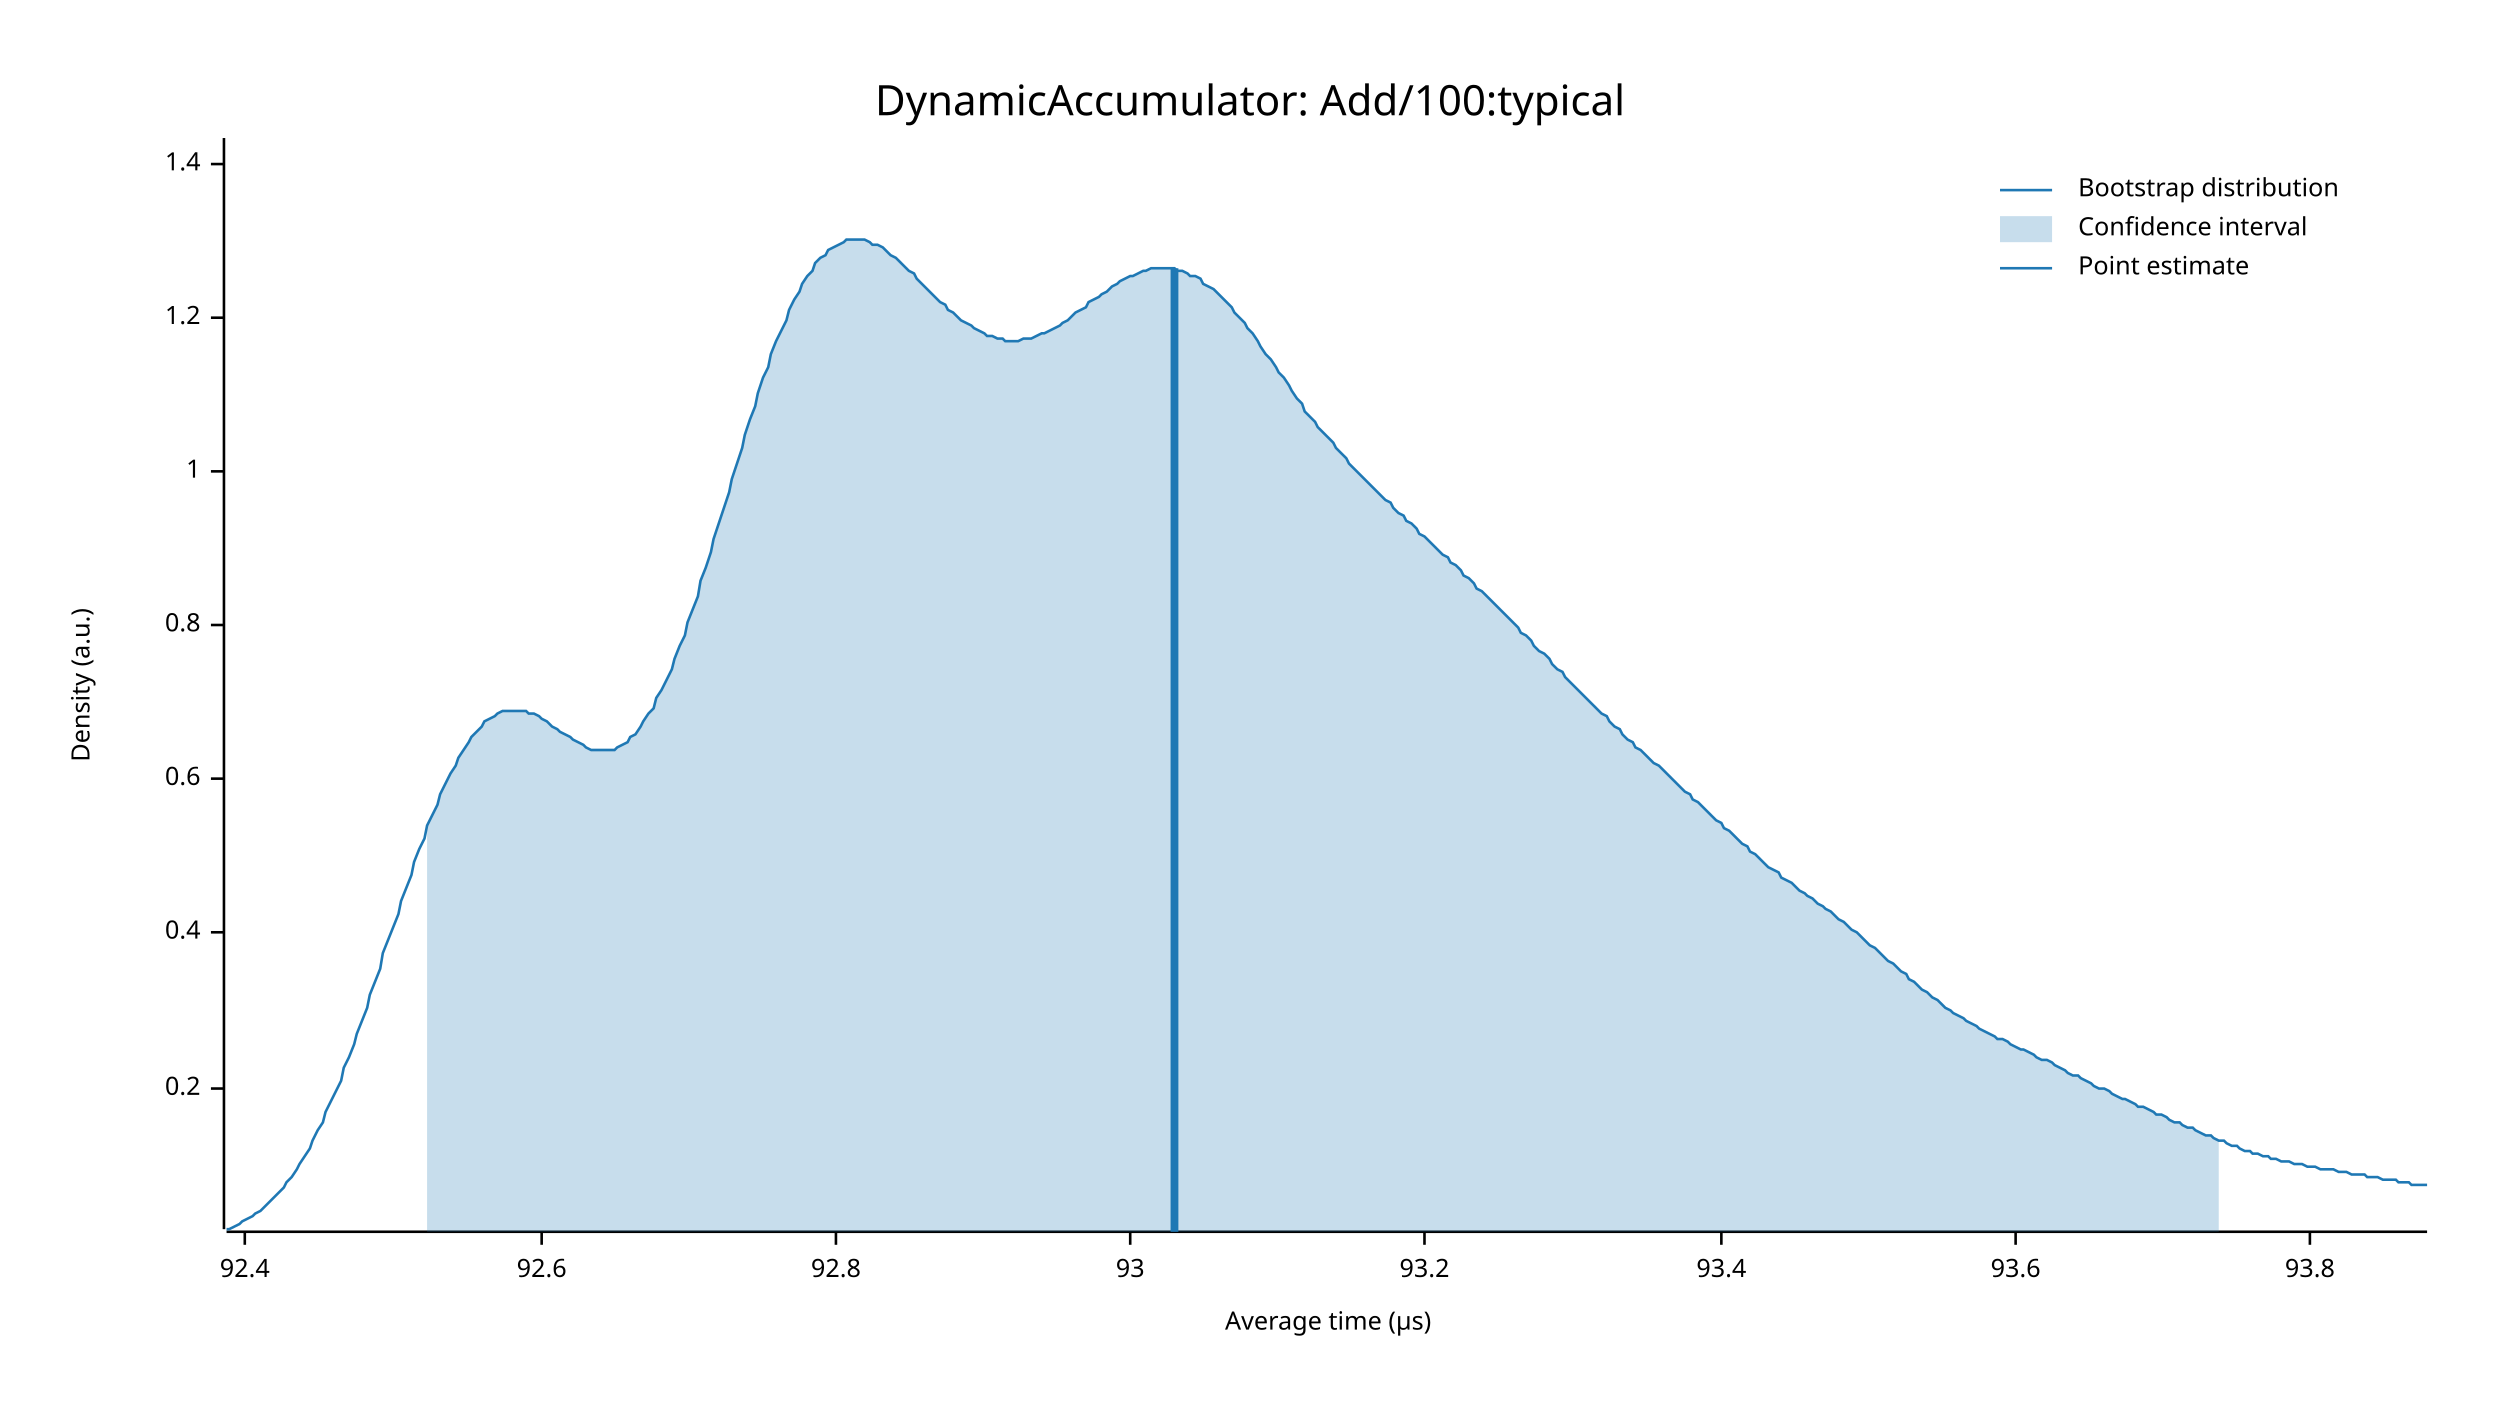
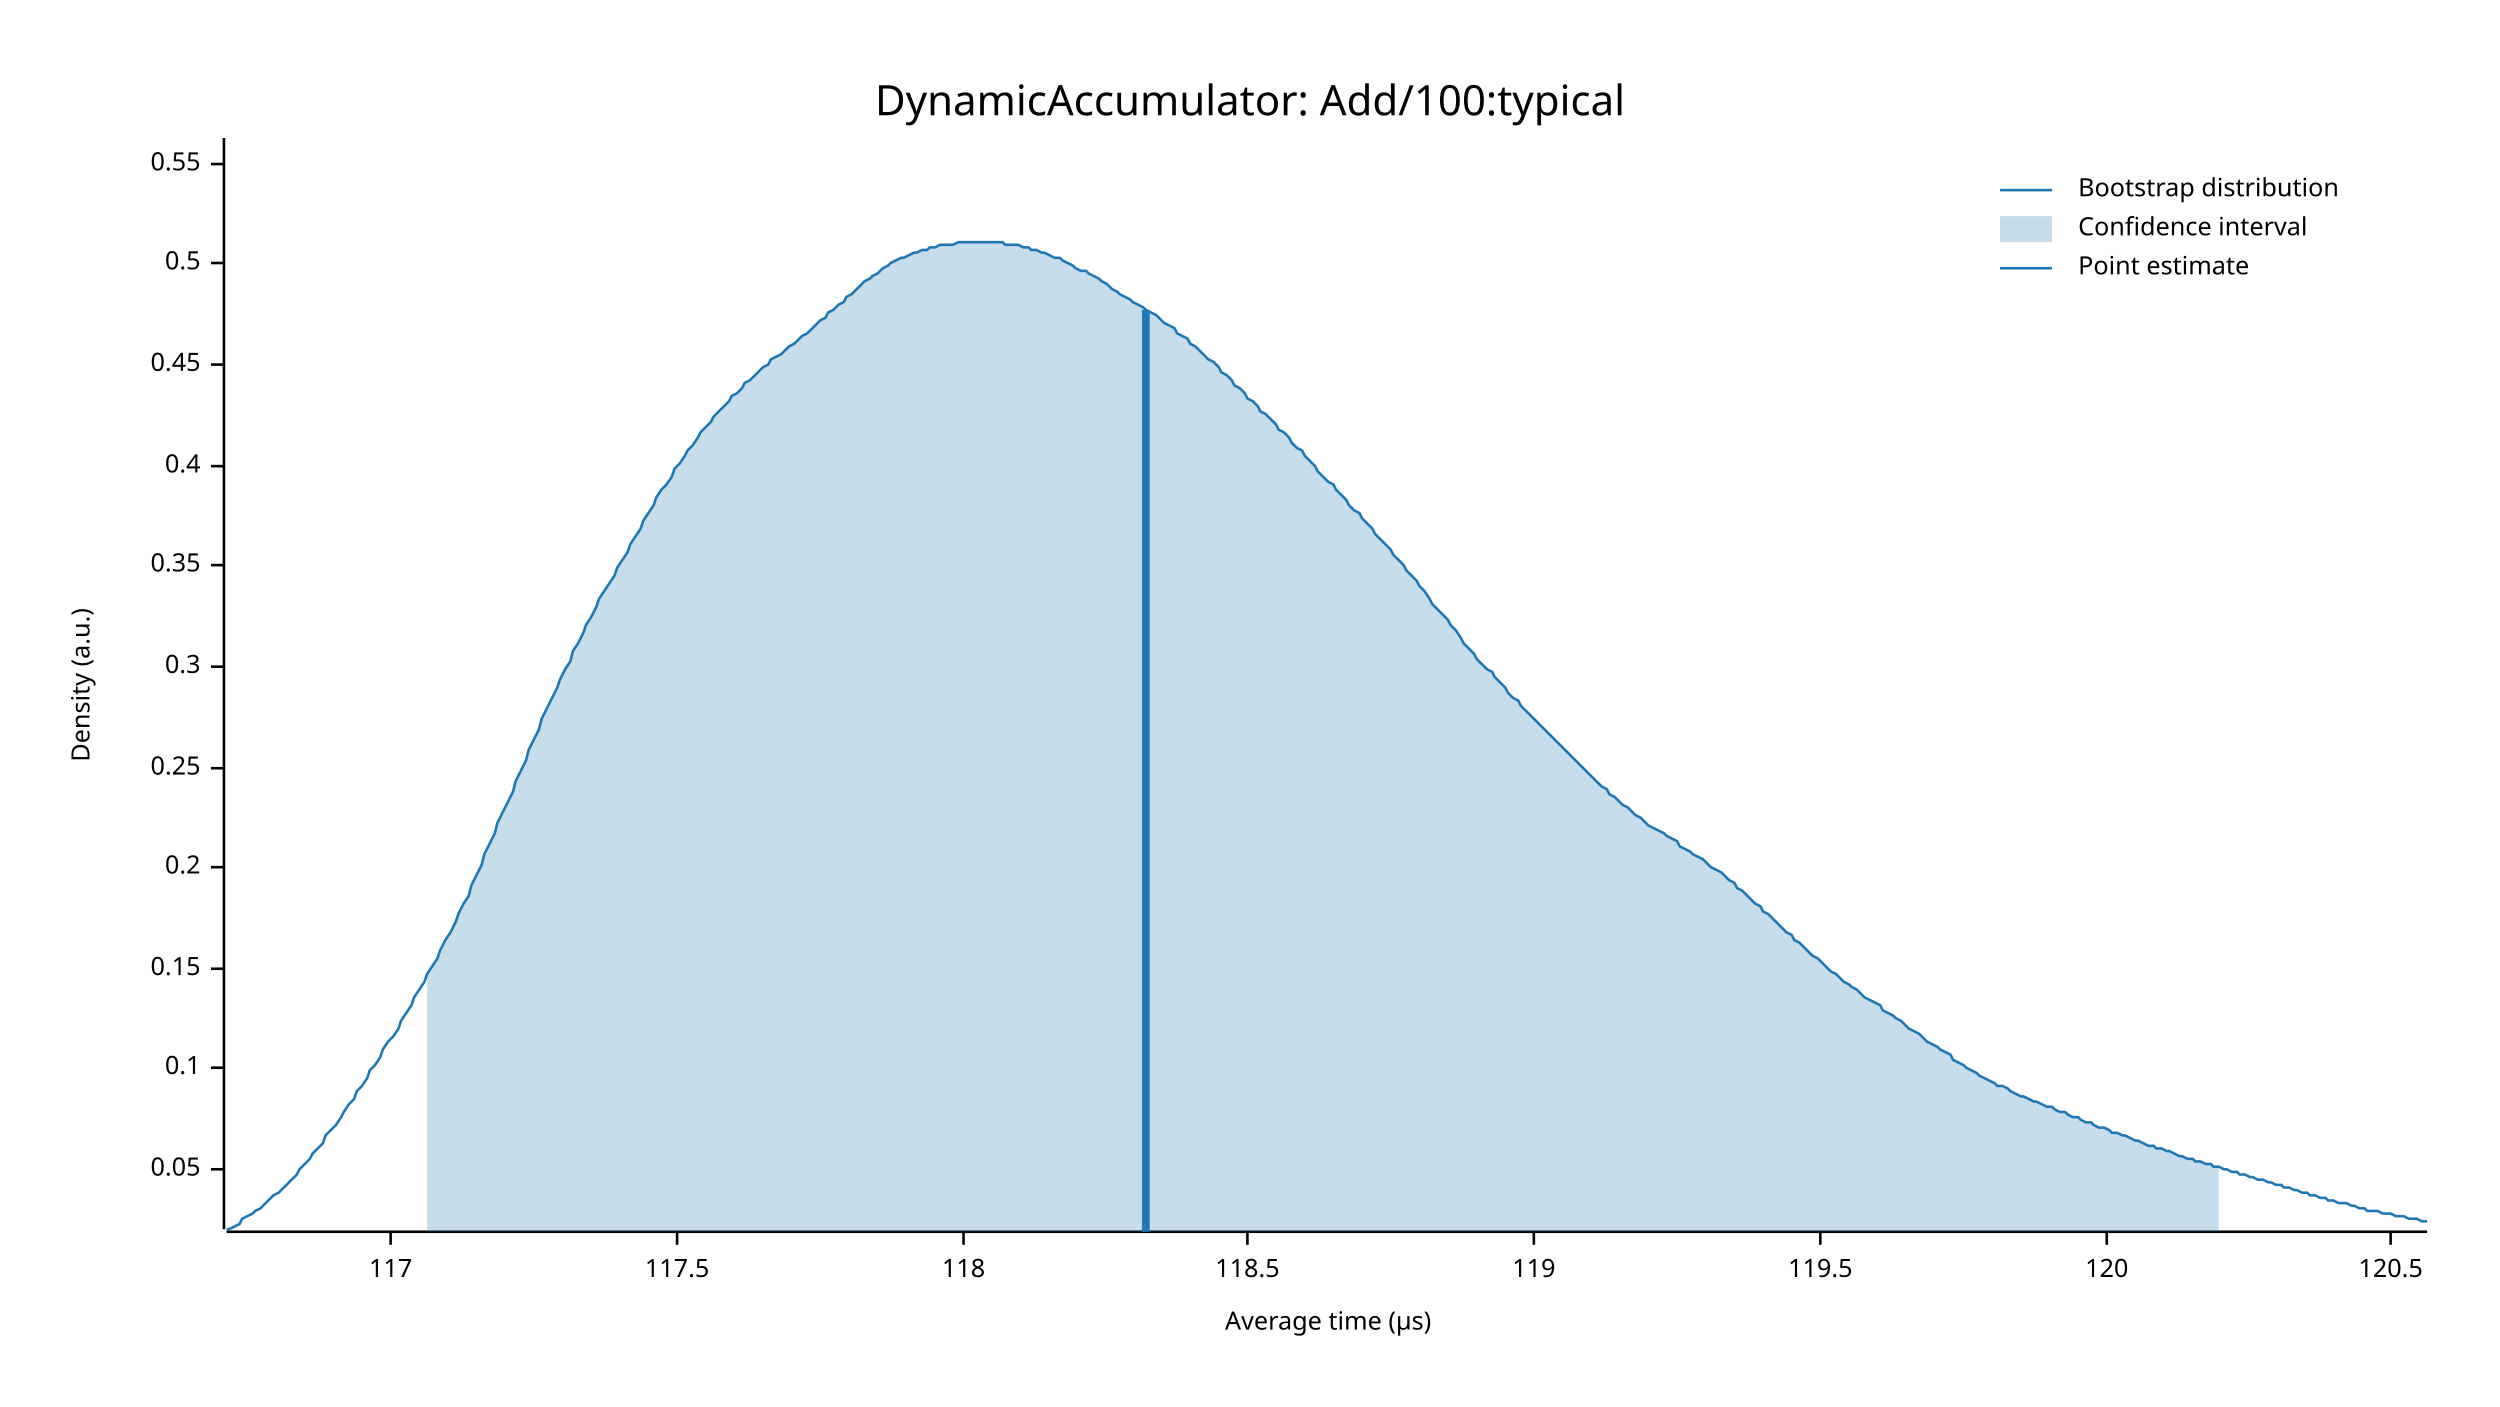
<svg xmlns="http://www.w3.org/2000/svg" width="960" height="540" viewBox="0 0 960 540">
  <text x="480" y="32" dy="0.76em" text-anchor="middle" font-family="sans-serif" font-size="16.129" opacity="1" fill="#000000">
DynamicAccumulator: Add/100:typical
</text>
  <text x="27" y="263" dy="0.76em" text-anchor="middle" font-family="sans-serif" font-size="9.677" opacity="1" fill="#000000" transform="rotate(270, 27, 263)">
Density (a.u.)
</text>
  <text x="510" y="513" dy="-0.5ex" text-anchor="middle" font-family="sans-serif" font-size="9.677" opacity="1" fill="#000000">
Average time (µs)
</text>
  <polyline fill="none" opacity="1" stroke="#000000" stroke-width="1" points="86,53 86,472 " />
-   <text x="77" y="418" dy="0.5ex" text-anchor="end" font-family="sans-serif" font-size="9.677" opacity="1" fill="#000000">
+   <text x="77" y="449" dy="0.5ex" text-anchor="end" font-family="sans-serif" font-size="9.677" opacity="1" fill="#000000">
+ 0.05
+ </text>
+   <polyline fill="none" opacity="1" stroke="#000000" stroke-width="1" points="81,449 86,449 " />
+   <text x="77" y="410" dy="0.5ex" text-anchor="end" font-family="sans-serif" font-size="9.677" opacity="1" fill="#000000">
+ 0.1
+ </text>
+   <polyline fill="none" opacity="1" stroke="#000000" stroke-width="1" points="81,410 86,410 " />
+   <text x="77" y="372" dy="0.5ex" text-anchor="end" font-family="sans-serif" font-size="9.677" opacity="1" fill="#000000">
+ 0.15
+ </text>
+   <polyline fill="none" opacity="1" stroke="#000000" stroke-width="1" points="81,372 86,372 " />
+   <text x="77" y="333" dy="0.5ex" text-anchor="end" font-family="sans-serif" font-size="9.677" opacity="1" fill="#000000">
0.2
</text>
-   <polyline fill="none" opacity="1" stroke="#000000" stroke-width="1" points="81,418 86,418 " />
-   <text x="77" y="358" dy="0.5ex" text-anchor="end" font-family="sans-serif" font-size="9.677" opacity="1" fill="#000000">
+   <polyline fill="none" opacity="1" stroke="#000000" stroke-width="1" points="81,333 86,333 " />
+   <text x="77" y="295" dy="0.5ex" text-anchor="end" font-family="sans-serif" font-size="9.677" opacity="1" fill="#000000">
+ 0.25
+ </text>
+   <polyline fill="none" opacity="1" stroke="#000000" stroke-width="1" points="81,295 86,295 " />
+   <text x="77" y="256" dy="0.5ex" text-anchor="end" font-family="sans-serif" font-size="9.677" opacity="1" fill="#000000">
+ 0.3
+ </text>
+   <polyline fill="none" opacity="1" stroke="#000000" stroke-width="1" points="81,256 86,256 " />
+   <text x="77" y="217" dy="0.5ex" text-anchor="end" font-family="sans-serif" font-size="9.677" opacity="1" fill="#000000">
+ 0.35
+ </text>
+   <polyline fill="none" opacity="1" stroke="#000000" stroke-width="1" points="81,217 86,217 " />
+   <text x="77" y="179" dy="0.5ex" text-anchor="end" font-family="sans-serif" font-size="9.677" opacity="1" fill="#000000">
0.4
</text>
-   <polyline fill="none" opacity="1" stroke="#000000" stroke-width="1" points="81,358 86,358 " />
-   <text x="77" y="299" dy="0.5ex" text-anchor="end" font-family="sans-serif" font-size="9.677" opacity="1" fill="#000000">
- 0.6
+   <polyline fill="none" opacity="1" stroke="#000000" stroke-width="1" points="81,179 86,179 " />
+   <text x="77" y="140" dy="0.5ex" text-anchor="end" font-family="sans-serif" font-size="9.677" opacity="1" fill="#000000">
+ 0.45
</text>
-   <polyline fill="none" opacity="1" stroke="#000000" stroke-width="1" points="81,299 86,299 " />
-   <text x="77" y="240" dy="0.5ex" text-anchor="end" font-family="sans-serif" font-size="9.677" opacity="1" fill="#000000">
- 0.8
+   <polyline fill="none" opacity="1" stroke="#000000" stroke-width="1" points="81,140 86,140 " />
+   <text x="77" y="101" dy="0.5ex" text-anchor="end" font-family="sans-serif" font-size="9.677" opacity="1" fill="#000000">
+ 0.5
</text>
-   <polyline fill="none" opacity="1" stroke="#000000" stroke-width="1" points="81,240 86,240 " />
-   <text x="77" y="181" dy="0.5ex" text-anchor="end" font-family="sans-serif" font-size="9.677" opacity="1" fill="#000000">
- 1
- </text>
-   <polyline fill="none" opacity="1" stroke="#000000" stroke-width="1" points="81,181 86,181 " />
-   <text x="77" y="122" dy="0.5ex" text-anchor="end" font-family="sans-serif" font-size="9.677" opacity="1" fill="#000000">
- 1.2
- </text>
-   <polyline fill="none" opacity="1" stroke="#000000" stroke-width="1" points="81,122 86,122 " />
+   <polyline fill="none" opacity="1" stroke="#000000" stroke-width="1" points="81,101 86,101 " />
  <text x="77" y="63" dy="0.5ex" text-anchor="end" font-family="sans-serif" font-size="9.677" opacity="1" fill="#000000">
- 1.4
+ 0.55
</text>
  <polyline fill="none" opacity="1" stroke="#000000" stroke-width="1" points="81,63 86,63 " />
  <polyline fill="none" opacity="1" stroke="#000000" stroke-width="1" points="87,473 932,473 " />
-   <text x="94" y="483" dy="0.76em" text-anchor="middle" font-family="sans-serif" font-size="9.677" opacity="1" fill="#000000">
- 92.4
+   <text x="150" y="483" dy="0.76em" text-anchor="middle" font-family="sans-serif" font-size="9.677" opacity="1" fill="#000000">
+ 117
</text>
-   <polyline fill="none" opacity="1" stroke="#000000" stroke-width="1" points="94,473 94,478 " />
-   <text x="208" y="483" dy="0.76em" text-anchor="middle" font-family="sans-serif" font-size="9.677" opacity="1" fill="#000000">
- 92.6
+   <polyline fill="none" opacity="1" stroke="#000000" stroke-width="1" points="150,473 150,478 " />
+   <text x="260" y="483" dy="0.76em" text-anchor="middle" font-family="sans-serif" font-size="9.677" opacity="1" fill="#000000">
+ 117.5
</text>
-   <polyline fill="none" opacity="1" stroke="#000000" stroke-width="1" points="208,473 208,478 " />
-   <text x="321" y="483" dy="0.76em" text-anchor="middle" font-family="sans-serif" font-size="9.677" opacity="1" fill="#000000">
- 92.8
+   <polyline fill="none" opacity="1" stroke="#000000" stroke-width="1" points="260,473 260,478 " />
+   <text x="370" y="483" dy="0.76em" text-anchor="middle" font-family="sans-serif" font-size="9.677" opacity="1" fill="#000000">
+ 118
</text>
-   <polyline fill="none" opacity="1" stroke="#000000" stroke-width="1" points="321,473 321,478 " />
-   <text x="434" y="483" dy="0.76em" text-anchor="middle" font-family="sans-serif" font-size="9.677" opacity="1" fill="#000000">
- 93
+   <polyline fill="none" opacity="1" stroke="#000000" stroke-width="1" points="370,473 370,478 " />
+   <text x="479" y="483" dy="0.76em" text-anchor="middle" font-family="sans-serif" font-size="9.677" opacity="1" fill="#000000">
+ 118.5
</text>
-   <polyline fill="none" opacity="1" stroke="#000000" stroke-width="1" points="434,473 434,478 " />
-   <text x="547" y="483" dy="0.76em" text-anchor="middle" font-family="sans-serif" font-size="9.677" opacity="1" fill="#000000">
- 93.2
+   <polyline fill="none" opacity="1" stroke="#000000" stroke-width="1" points="479,473 479,478 " />
+   <text x="589" y="483" dy="0.76em" text-anchor="middle" font-family="sans-serif" font-size="9.677" opacity="1" fill="#000000">
+ 119
</text>
-   <polyline fill="none" opacity="1" stroke="#000000" stroke-width="1" points="547,473 547,478 " />
-   <text x="661" y="483" dy="0.76em" text-anchor="middle" font-family="sans-serif" font-size="9.677" opacity="1" fill="#000000">
- 93.4
+   <polyline fill="none" opacity="1" stroke="#000000" stroke-width="1" points="589,473 589,478 " />
+   <text x="699" y="483" dy="0.76em" text-anchor="middle" font-family="sans-serif" font-size="9.677" opacity="1" fill="#000000">
+ 119.5
</text>
-   <polyline fill="none" opacity="1" stroke="#000000" stroke-width="1" points="661,473 661,478 " />
-   <text x="774" y="483" dy="0.76em" text-anchor="middle" font-family="sans-serif" font-size="9.677" opacity="1" fill="#000000">
- 93.6
+   <polyline fill="none" opacity="1" stroke="#000000" stroke-width="1" points="699,473 699,478 " />
+   <text x="809" y="483" dy="0.76em" text-anchor="middle" font-family="sans-serif" font-size="9.677" opacity="1" fill="#000000">
+ 120
</text>
-   <polyline fill="none" opacity="1" stroke="#000000" stroke-width="1" points="774,473 774,478 " />
-   <text x="887" y="483" dy="0.76em" text-anchor="middle" font-family="sans-serif" font-size="9.677" opacity="1" fill="#000000">
- 93.8
+   <polyline fill="none" opacity="1" stroke="#000000" stroke-width="1" points="809,473 809,478 " />
+   <text x="918" y="483" dy="0.76em" text-anchor="middle" font-family="sans-serif" font-size="9.677" opacity="1" fill="#000000">
+ 120.5
</text>
-   <polyline fill="none" opacity="1" stroke="#000000" stroke-width="1" points="887,473 887,478 " />
-   <polyline fill="none" opacity="1" stroke="#1F78B4" stroke-width="1" points="87,472 88,472 90,471 92,470 93,469 95,468 97,467 98,466 100,465 102,463 103,462 105,460 107,458 109,456 110,454 112,452 114,449 115,447 117,444 119,441 120,438 122,434 124,431 125,427 127,423 129,419 131,415 132,410 134,406 136,401 137,397 139,392 141,387 142,382 144,377 146,372 147,366 149,361 151,356 153,351 154,346 156,341 158,336 159,331 161,326 163,322 164,317 166,313 168,309 169,305 171,301 173,297 175,294 176,291 178,288 180,285 181,283 183,281 185,279 186,277 188,276 190,275 191,274 193,273 195,273 197,273 198,273 200,273 202,273 203,274 205,274 207,275 208,276 210,277 212,279 214,280 215,281 217,282 219,283 220,284 222,285 224,286 225,287 227,288 229,288 230,288 232,288 234,288 236,288 237,287 239,286 241,285 242,283 244,282 246,279 247,277 249,274 251,272 252,268 254,265 256,261 258,257 259,253 261,248 263,244 264,239 266,234 268,229 269,223 271,218 273,212 274,207 276,201 278,195 280,189 281,184 283,178 285,172 286,167 288,161 290,156 291,151 293,145 295,141 296,136 298,131 300,127 302,123 303,119 305,115 307,112 308,109 310,106 312,104 313,101 315,99 317,98 318,96 320,95 322,94 324,93 325,92 327,92 329,92 330,92 332,92 334,93 335,94 337,94 339,95 341,97 342,98 344,99 346,101 347,102 349,104 351,105 352,107 354,109 356,111 357,112 359,114 361,116 363,117 364,119 366,120 368,122 369,123 371,124 373,125 374,126 376,127 378,128 379,129 381,129 383,130 385,130 386,131 388,131 390,131 391,131 393,130 395,130 396,130 398,129 400,128 401,128 403,127 405,126 407,125 408,124 410,123 412,121 413,120 415,119 417,118 418,116 420,115 422,114 423,113 425,112 427,110 429,109 430,108 432,107 434,106 435,106 437,105 439,104 440,104 442,103 444,103 445,103 447,103 449,103 451,103 452,104 454,104 456,105 457,106 459,106 461,107 462,109 464,110 466,111 468,113 469,114 471,116 473,118 474,120 476,122 478,124 479,126 481,128 483,131 484,133 486,136 488,138 490,141 491,143 493,145 495,148 496,150 498,153 500,155 501,158 503,160 505,162 506,164 508,166 510,168 512,170 513,172 515,174 517,176 518,178 520,180 522,182 523,183 525,185 527,187 528,188 530,190 532,192 534,193 535,195 537,197 539,198 540,200 542,201 544,203 545,205 547,206 549,208 550,209 552,211 554,213 556,214 557,216 559,217 561,219 562,221 564,222 566,224 567,226 569,227 571,229 573,231 574,232 576,234 578,236 579,237 581,239 583,241 584,243 586,244 588,246 589,248 591,250 593,251 595,253 596,255 598,257 600,258 601,260 603,262 605,264 606,265 608,267 610,269 611,270 613,272 615,274 617,275 618,277 620,279 622,280 623,282 625,284 627,285 628,287 630,288 632,290 633,291 635,293 637,294 639,296 640,297 642,299 644,301 645,302 647,304 649,305 650,307 652,308 654,310 655,311 657,313 659,315 661,316 662,318 664,319 666,321 667,322 669,324 671,325 672,327 674,328 676,330 677,331 679,333 681,334 683,335 684,337 686,338 688,339 689,340 691,342 693,343 694,344 696,345 698,347 700,348 701,349 703,350 705,352 706,353 708,354 710,356 711,357 713,358 715,360 716,361 718,363 720,364 722,366 723,367 725,369 727,370 728,371 730,373 732,374 733,376 735,377 737,379 738,380 740,381 742,383 744,384 745,385 747,387 749,388 750,389 752,390 754,391 755,392 757,393 759,394 760,395 762,396 764,397 766,398 767,399 769,399 771,400 772,401 774,402 776,403 777,403 779,404 781,405 782,406 784,407 786,407 788,408 789,409 791,410 793,411 794,412 796,413 798,413 799,414 801,415 803,416 804,417 806,418 808,418 810,419 811,420 813,421 815,422 816,422 818,423 820,424 821,425 823,425 825,426 827,427 828,428 830,428 832,429 833,430 835,431 837,431 838,432 840,433 842,433 843,434 845,435 847,436 849,436 850,437 852,438 854,438 855,439 857,440 859,440 860,441 862,442 864,442 865,443 867,443 869,444 871,444 872,445 874,445 876,446 877,446 879,446 881,447 882,447 884,447 886,448 887,448 889,448 891,449 893,449 894,449 896,449 898,450 899,450 901,450 903,451 904,451 906,451 908,451 909,452 911,452 913,452 915,453 916,453 918,453 920,453 921,454 923,454 925,454 926,455 928,455 930,455 932,455 " />
-   <polygon opacity="0.25" fill="#1F78B4" points="164,317 166,313 168,309 169,305 171,301 173,297 175,294 176,291 178,288 180,285 181,283 183,281 185,279 186,277 188,276 190,275 191,274 193,273 195,273 197,273 198,273 200,273 202,273 203,274 205,274 207,275 208,276 210,277 212,279 214,280 215,281 217,282 219,283 220,284 222,285 224,286 225,287 227,288 229,288 230,288 232,288 234,288 236,288 237,287 239,286 241,285 242,283 244,282 246,279 247,277 249,274 251,272 252,268 254,265 256,261 258,257 259,253 261,248 263,244 264,239 266,234 268,229 269,223 271,218 273,212 274,207 276,201 278,195 280,189 281,184 283,178 285,172 286,167 288,161 290,156 291,151 293,145 295,141 296,136 298,131 300,127 302,123 303,119 305,115 307,112 308,109 310,106 312,104 313,101 315,99 317,98 318,96 320,95 322,94 324,93 325,92 327,92 329,92 330,92 332,92 334,93 335,94 337,94 339,95 341,97 342,98 344,99 346,101 347,102 349,104 351,105 352,107 354,109 356,111 357,112 359,114 361,116 363,117 364,119 366,120 368,122 369,123 371,124 373,125 374,126 376,127 378,128 379,129 381,129 383,130 385,130 386,131 388,131 390,131 391,131 393,130 395,130 396,130 398,129 400,128 401,128 403,127 405,126 407,125 408,124 410,123 412,121 413,120 415,119 417,118 418,116 420,115 422,114 423,113 425,112 427,110 429,109 430,108 432,107 434,106 435,106 437,105 439,104 440,104 442,103 444,103 445,103 447,103 449,103 451,103 452,104 454,104 456,105 457,106 459,106 461,107 462,109 464,110 466,111 468,113 469,114 471,116 473,118 474,120 476,122 478,124 479,126 481,128 483,131 484,133 486,136 488,138 490,141 491,143 493,145 495,148 496,150 498,153 500,155 501,158 503,160 505,162 506,164 508,166 510,168 512,170 513,172 515,174 517,176 518,178 520,180 522,182 523,183 525,185 527,187 528,188 530,190 532,192 534,193 535,195 537,197 539,198 540,200 542,201 544,203 545,205 547,206 549,208 550,209 552,211 554,213 556,214 557,216 559,217 561,219 562,221 564,222 566,224 567,226 569,227 571,229 573,231 574,232 576,234 578,236 579,237 581,239 583,241 584,243 586,244 588,246 589,248 591,250 593,251 595,253 596,255 598,257 600,258 601,260 603,262 605,264 606,265 608,267 610,269 611,270 613,272 615,274 617,275 618,277 620,279 622,280 623,282 625,284 627,285 628,287 630,288 632,290 633,291 635,293 637,294 639,296 640,297 642,299 644,301 645,302 647,304 649,305 650,307 652,308 654,310 655,311 657,313 659,315 661,316 662,318 664,319 666,321 667,322 669,324 671,325 672,327 674,328 676,330 677,331 679,333 681,334 683,335 684,337 686,338 688,339 689,340 691,342 693,343 694,344 696,345 698,347 700,348 701,349 703,350 705,352 706,353 708,354 710,356 711,357 713,358 715,360 716,361 718,363 720,364 722,366 723,367 725,369 727,370 728,371 730,373 732,374 733,376 735,377 737,379 738,380 740,381 742,383 744,384 745,385 747,387 749,388 750,389 752,390 754,391 755,392 757,393 759,394 760,395 762,396 764,397 766,398 767,399 769,399 771,400 772,401 774,402 776,403 777,403 779,404 781,405 782,406 784,407 786,407 788,408 789,409 791,410 793,411 794,412 796,413 798,413 799,414 801,415 803,416 804,417 806,418 808,418 810,419 811,420 813,421 815,422 816,422 818,423 820,424 821,425 823,425 825,426 827,427 828,428 830,428 832,429 833,430 835,431 837,431 838,432 840,433 842,433 843,434 845,435 847,436 849,436 850,437 852,438 852,473 164,473 " />
-   <polyline fill="none" opacity="1" stroke="#1F78B4" stroke-width="3" points="451,473 451,103 " />
+   <polyline fill="none" opacity="1" stroke="#000000" stroke-width="1" points="918,473 918,478 " />
+   <polyline fill="none" opacity="1" stroke="#1F78B4" stroke-width="1" points="87,472 88,472 90,471 92,470 93,468 95,467 97,466 98,465 100,464 102,462 103,461 105,459 107,458 109,456 110,455 112,453 114,451 115,449 117,447 119,445 120,443 122,441 124,439 125,436 127,434 129,432 131,429 132,427 134,424 136,422 137,419 139,417 141,414 142,411 144,409 146,406 147,403 149,400 151,398 153,395 154,392 156,389 158,386 159,383 161,380 163,377 164,374 166,371 168,368 169,365 171,361 173,358 175,354 176,351 178,347 180,344 181,340 183,336 185,332 186,328 188,324 190,320 191,316 193,312 195,308 197,304 198,300 200,296 202,292 203,288 205,284 207,280 208,276 210,272 212,268 214,264 215,261 217,257 219,254 220,250 222,247 224,243 225,240 227,237 229,233 230,230 232,227 234,224 236,221 237,218 239,215 241,212 242,209 244,206 246,203 247,200 249,197 251,194 252,191 254,188 256,186 258,183 259,180 261,178 263,175 264,173 266,171 268,168 269,166 271,164 273,162 274,160 276,158 278,156 280,154 281,152 283,151 285,149 286,147 288,146 290,144 291,143 293,141 295,140 296,138 298,137 300,136 302,134 303,133 305,132 307,130 308,129 310,128 312,126 313,125 315,123 317,122 318,120 320,119 322,117 324,116 325,114 327,113 329,111 330,110 332,108 334,107 335,106 337,105 339,103 341,102 342,101 344,100 346,99 347,99 349,98 351,97 352,97 354,96 356,96 357,95 359,95 361,94 363,94 364,94 366,94 368,93 369,93 371,93 373,93 374,93 376,93 378,93 379,93 381,93 383,93 385,93 386,94 388,94 390,94 391,94 393,95 395,95 396,96 398,96 400,97 401,97 403,98 405,99 407,99 408,100 410,101 412,102 413,103 415,104 417,104 418,105 420,106 422,107 423,108 425,109 427,111 429,112 430,113 432,114 434,115 435,116 437,117 439,118 440,119 442,120 444,121 445,122 447,124 449,125 451,126 452,128 454,129 456,130 457,132 459,133 461,135 462,136 464,138 466,139 468,141 469,143 471,144 473,146 474,148 476,149 478,151 479,153 481,154 483,156 484,158 486,159 488,161 490,163 491,165 493,166 495,168 496,170 498,172 500,173 501,175 503,177 505,179 506,181 508,183 510,185 512,186 513,188 515,190 517,192 518,194 520,196 522,197 523,199 525,201 527,203 528,205 530,207 532,209 534,211 535,213 537,215 539,217 540,219 542,221 544,223 545,225 547,227 549,230 550,232 552,234 554,236 556,238 557,240 559,242 561,245 562,247 564,249 566,251 567,253 569,255 571,257 573,258 574,260 576,262 578,264 579,266 581,268 583,269 584,271 586,273 588,275 589,276 591,278 593,280 595,282 596,283 598,285 600,287 601,288 603,290 605,292 606,293 608,295 610,297 611,298 613,300 615,302 617,303 618,305 620,306 622,308 623,309 625,310 627,312 628,313 630,314 632,316 633,317 635,318 637,319 639,320 640,321 642,322 644,323 645,325 647,326 649,327 650,328 652,329 654,330 655,331 657,333 659,334 661,335 662,336 664,338 666,339 667,341 669,342 671,344 672,345 674,347 676,348 677,350 679,351 681,353 683,355 684,356 686,358 688,359 689,361 691,362 693,364 694,365 696,367 698,368 700,370 701,371 703,373 705,374 706,375 708,377 710,378 711,379 713,380 715,382 716,383 718,384 720,385 722,386 723,388 725,389 727,390 728,391 730,392 732,394 733,395 735,396 737,397 738,398 740,400 742,401 744,402 745,403 747,404 749,405 750,407 752,408 754,409 755,410 757,411 759,412 760,413 762,414 764,415 766,416 767,417 769,417 771,418 772,419 774,420 776,421 777,421 779,422 781,423 782,423 784,424 786,425 788,425 789,426 791,427 793,427 794,428 796,429 798,429 799,430 801,431 803,431 804,432 806,433 808,433 810,434 811,435 813,435 815,436 816,436 818,437 820,438 821,438 823,439 825,440 827,440 828,441 830,441 832,442 833,442 835,443 837,444 838,444 840,445 842,445 843,446 845,446 847,447 849,447 850,448 852,448 854,449 855,449 857,450 859,450 860,451 862,451 864,452 865,452 867,453 869,453 871,454 872,454 874,455 876,455 877,456 879,456 881,457 882,457 884,458 886,458 887,459 889,459 891,460 893,460 894,461 896,461 898,462 899,462 901,462 903,463 904,463 906,464 908,464 909,465 911,465 913,465 915,466 916,466 918,466 920,467 921,467 923,467 925,468 926,468 928,468 930,469 932,469 " />
+   <polygon opacity="0.25" fill="#1F78B4" points="164,374 166,371 168,368 169,365 171,361 173,358 175,354 176,351 178,347 180,344 181,340 183,336 185,332 186,328 188,324 190,320 191,316 193,312 195,308 197,304 198,300 200,296 202,292 203,288 205,284 207,280 208,276 210,272 212,268 214,264 215,261 217,257 219,254 220,250 222,247 224,243 225,240 227,237 229,233 230,230 232,227 234,224 236,221 237,218 239,215 241,212 242,209 244,206 246,203 247,200 249,197 251,194 252,191 254,188 256,186 258,183 259,180 261,178 263,175 264,173 266,171 268,168 269,166 271,164 273,162 274,160 276,158 278,156 280,154 281,152 283,151 285,149 286,147 288,146 290,144 291,143 293,141 295,140 296,138 298,137 300,136 302,134 303,133 305,132 307,130 308,129 310,128 312,126 313,125 315,123 317,122 318,120 320,119 322,117 324,116 325,114 327,113 329,111 330,110 332,108 334,107 335,106 337,105 339,103 341,102 342,101 344,100 346,99 347,99 349,98 351,97 352,97 354,96 356,96 357,95 359,95 361,94 363,94 364,94 366,94 368,93 369,93 371,93 373,93 374,93 376,93 378,93 379,93 381,93 383,93 385,93 386,94 388,94 390,94 391,94 393,95 395,95 396,96 398,96 400,97 401,97 403,98 405,99 407,99 408,100 410,101 412,102 413,103 415,104 417,104 418,105 420,106 422,107 423,108 425,109 427,111 429,112 430,113 432,114 434,115 435,116 437,117 439,118 440,119 442,120 444,121 445,122 447,124 449,125 451,126 452,128 454,129 456,130 457,132 459,133 461,135 462,136 464,138 466,139 468,141 469,143 471,144 473,146 474,148 476,149 478,151 479,153 481,154 483,156 484,158 486,159 488,161 490,163 491,165 493,166 495,168 496,170 498,172 500,173 501,175 503,177 505,179 506,181 508,183 510,185 512,186 513,188 515,190 517,192 518,194 520,196 522,197 523,199 525,201 527,203 528,205 530,207 532,209 534,211 535,213 537,215 539,217 540,219 542,221 544,223 545,225 547,227 549,230 550,232 552,234 554,236 556,238 557,240 559,242 561,245 562,247 564,249 566,251 567,253 569,255 571,257 573,258 574,260 576,262 578,264 579,266 581,268 583,269 584,271 586,273 588,275 589,276 591,278 593,280 595,282 596,283 598,285 600,287 601,288 603,290 605,292 606,293 608,295 610,297 611,298 613,300 615,302 617,303 618,305 620,306 622,308 623,309 625,310 627,312 628,313 630,314 632,316 633,317 635,318 637,319 639,320 640,321 642,322 644,323 645,325 647,326 649,327 650,328 652,329 654,330 655,331 657,333 659,334 661,335 662,336 664,338 666,339 667,341 669,342 671,344 672,345 674,347 676,348 677,350 679,351 681,353 683,355 684,356 686,358 688,359 689,361 691,362 693,364 694,365 696,367 698,368 700,370 701,371 703,373 705,374 706,375 708,377 710,378 711,379 713,380 715,382 716,383 718,384 720,385 722,386 723,388 725,389 727,390 728,391 730,392 732,394 733,395 735,396 737,397 738,398 740,400 742,401 744,402 745,403 747,404 749,405 750,407 752,408 754,409 755,410 757,411 759,412 760,413 762,414 764,415 766,416 767,417 769,417 771,418 772,419 774,420 776,421 777,421 779,422 781,423 782,423 784,424 786,425 788,425 789,426 791,427 793,427 794,428 796,429 798,429 799,430 801,431 803,431 804,432 806,433 808,433 810,434 811,435 813,435 815,436 816,436 818,437 820,438 821,438 823,439 825,440 827,440 828,441 830,441 832,442 833,442 835,443 837,444 838,444 840,445 842,445 843,446 845,446 847,447 849,447 850,448 852,448 852,473 164,473 " />
+   <polyline fill="none" opacity="1" stroke="#1F78B4" stroke-width="3" points="440,473 440,119 " />
  <text x="798" y="68" dy="0.76em" text-anchor="start" font-family="sans-serif" font-size="9.677" opacity="1" fill="#000000">
Bootstrap distribution
</text>
  <text x="798" y="83" dy="0.76em" text-anchor="start" font-family="sans-serif" font-size="9.677" opacity="1" fill="#000000">
Confidence interval
</text>
  <text x="798" y="98" dy="0.76em" text-anchor="start" font-family="sans-serif" font-size="9.677" opacity="1" fill="#000000">
Point estimate
</text>
  <polyline fill="none" opacity="1" stroke="#1F78B4" stroke-width="1" points="768,73 788,73 " />
  <rect x="768" y="83" width="20" height="10" opacity="0.25" fill="#1F78B4" stroke="none" />
  <polyline fill="none" opacity="1" stroke="#1F78B4" stroke-width="1" points="768,103 788,103 " />
</svg>
